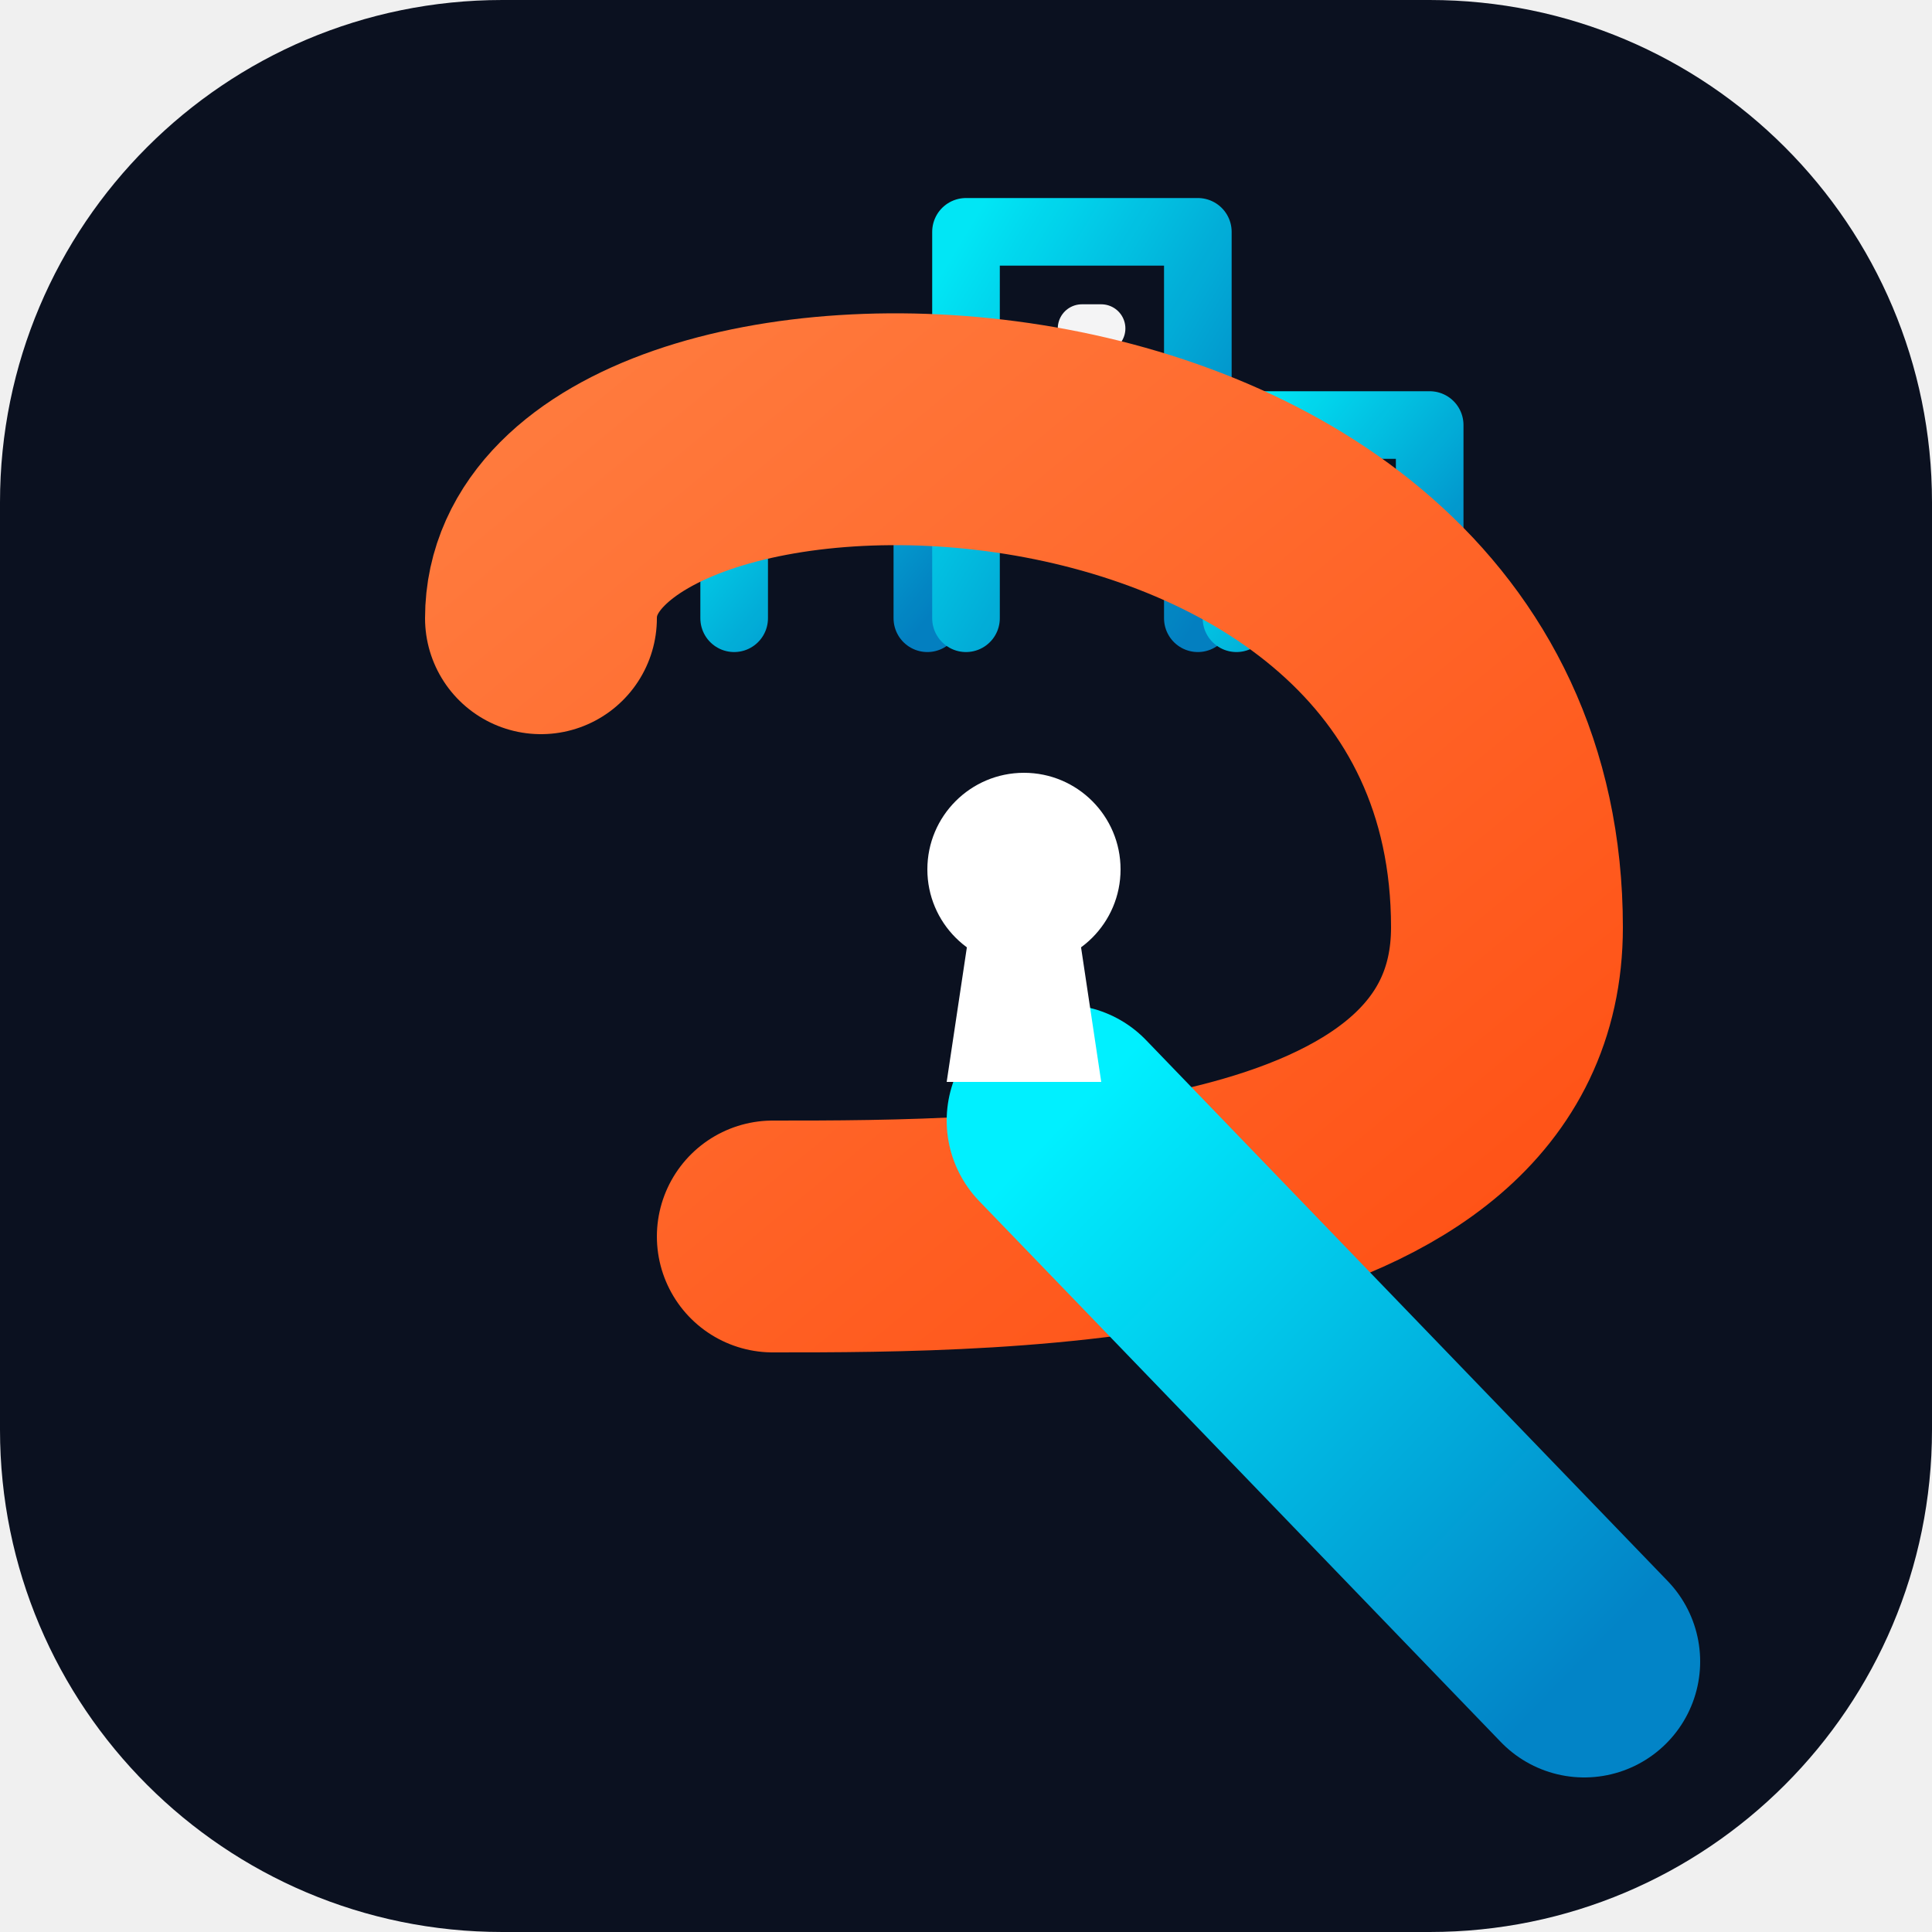
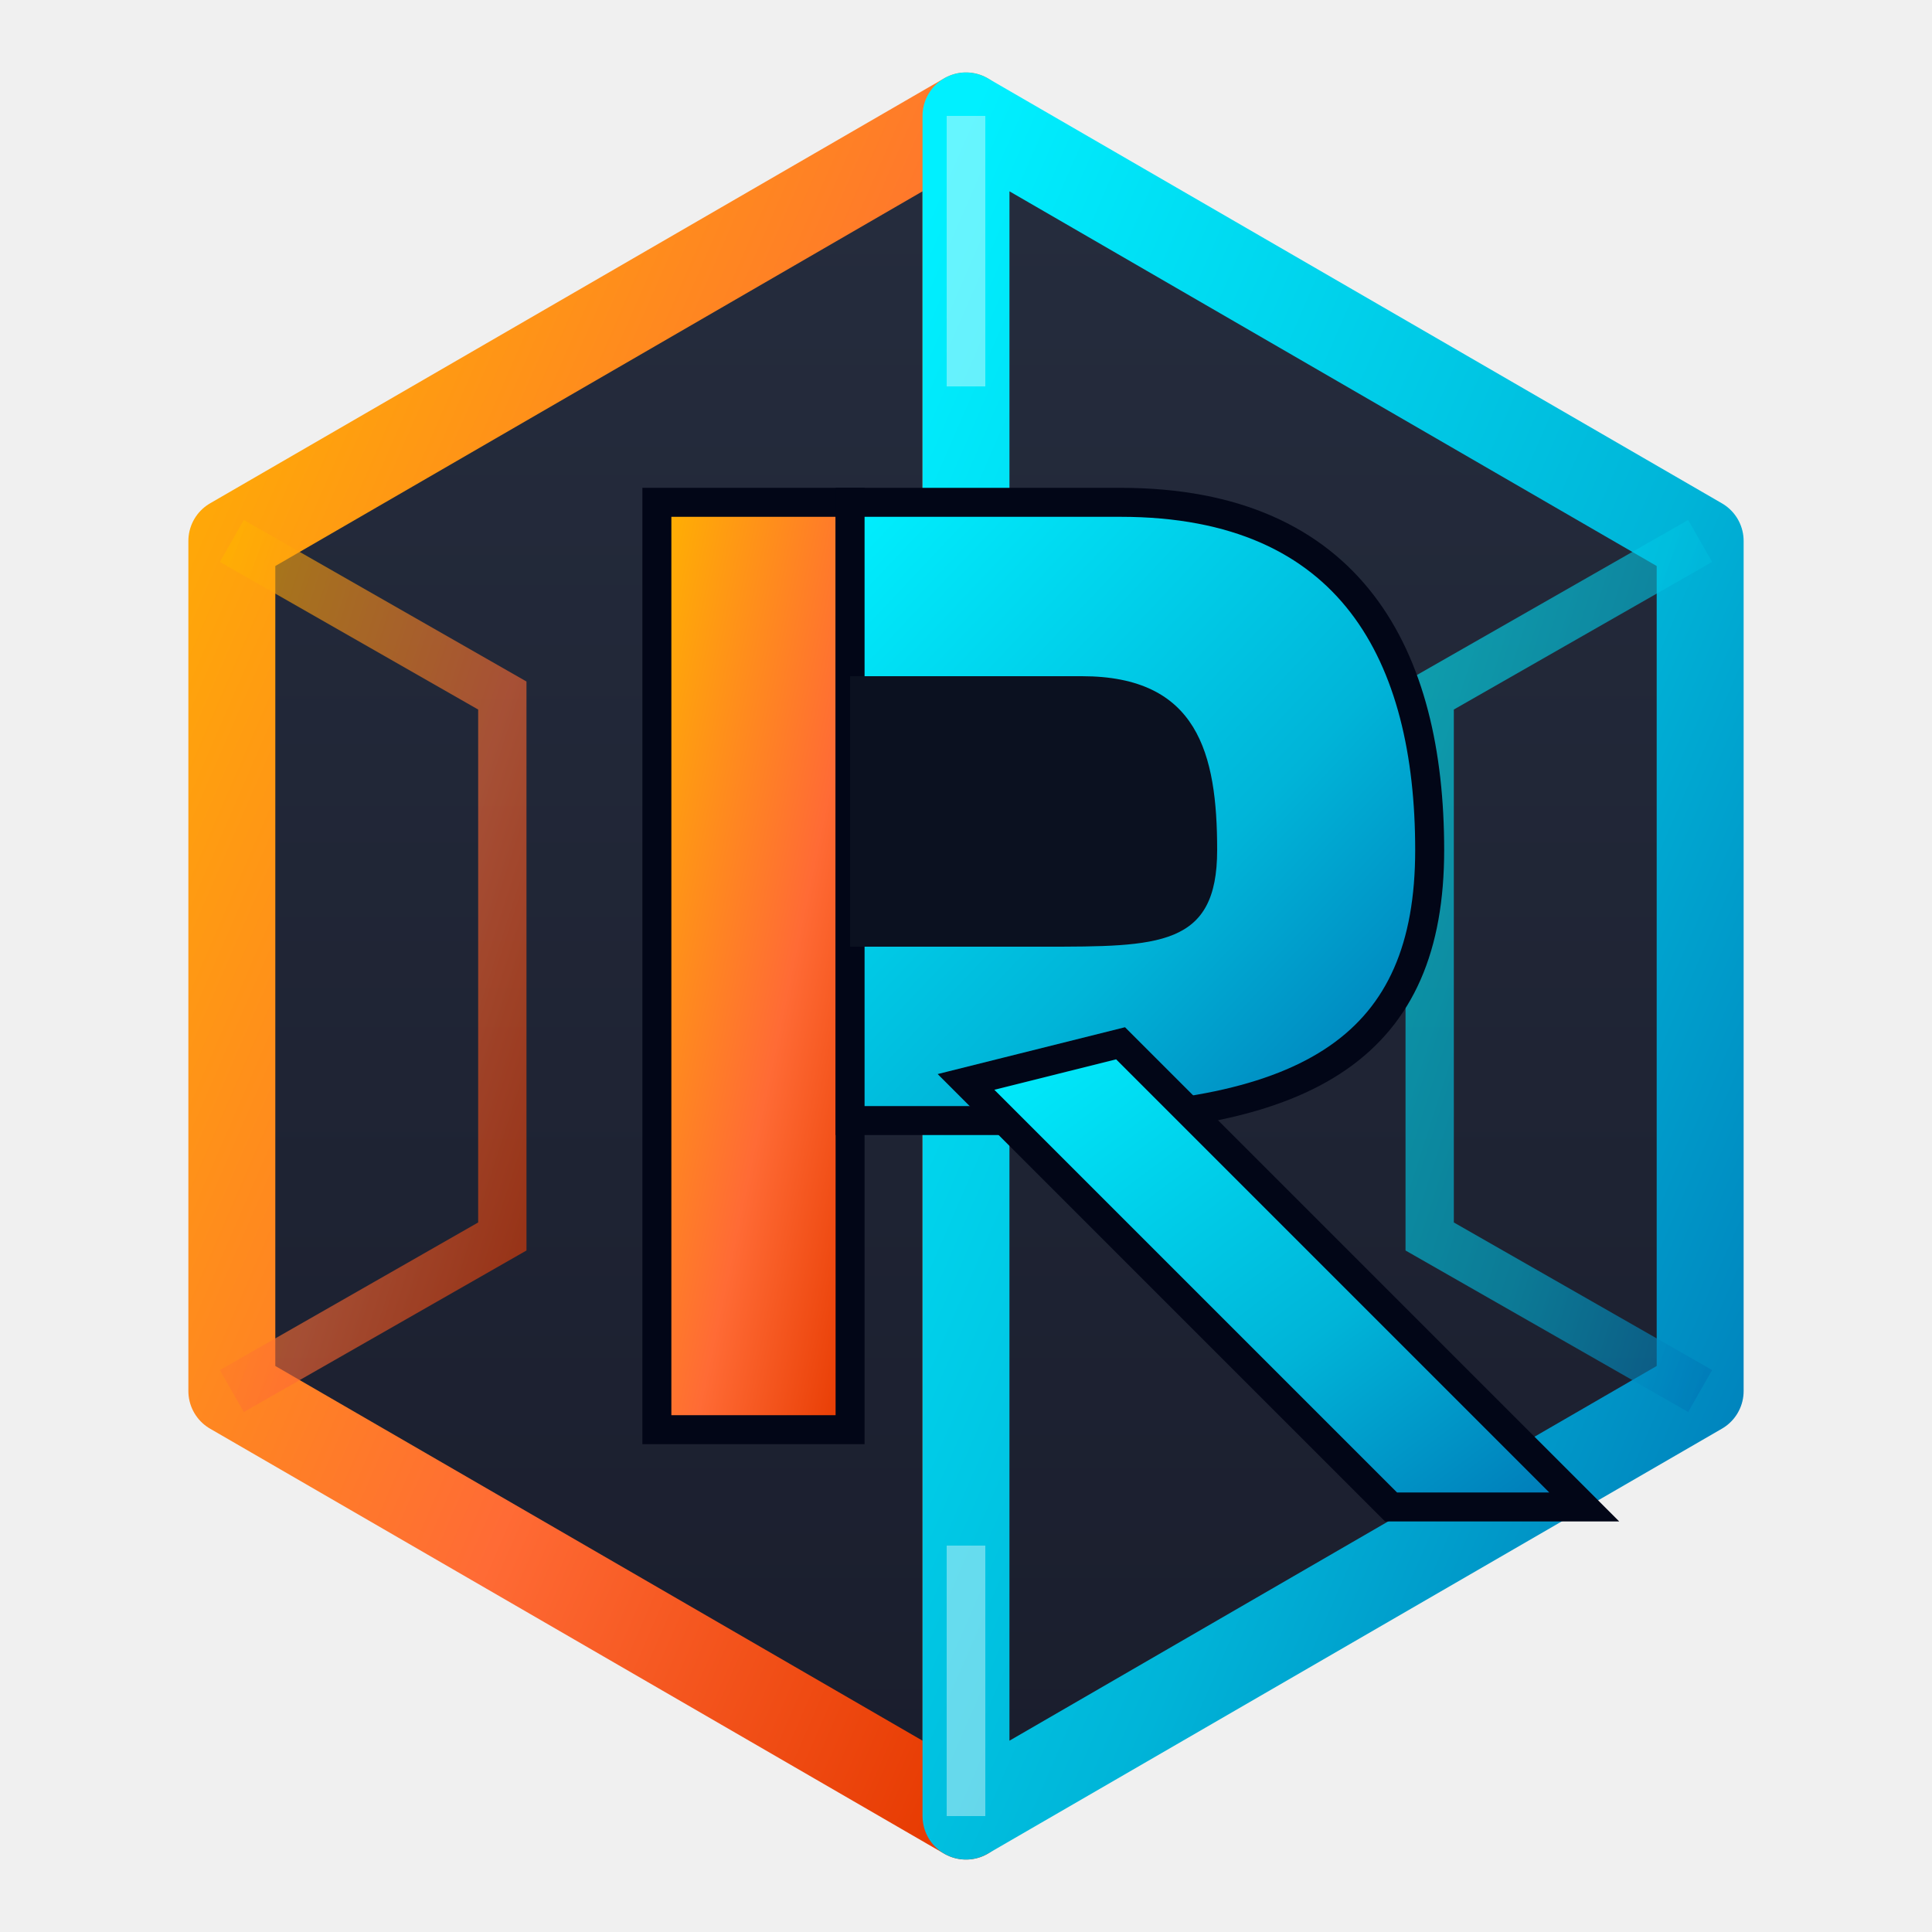
- <svg xmlns="http://www.w3.org/2000/svg" viewBox="0 0 100 100">
+ <svg xmlns="http://www.w3.org/2000/svg" viewBox="0 0 100 100" width="100%" height="100%">
  <defs>
-     <linearGradient id="favP" x1="0%" y1="0%" x2="100%" y2="100%">
-       <stop offset="0%" stop-color="#FF7A3D" />
-       <stop offset="100%" stop-color="#FF5216" />
+     <linearGradient id="hexOrange" x1="0%" y1="0%" x2="100%" y2="100%">
+       <stop offset="0%" stop-color="#FFB300" />
+       <stop offset="60%" stop-color="#FF6B35" />
+       <stop offset="100%" stop-color="#E63900" />
    </linearGradient>
-     <linearGradient id="favC" x1="0%" y1="0%" x2="100%" y2="100%">
+     <linearGradient id="hexCyan" x1="0%" y1="0%" x2="100%" y2="100%">
      <stop offset="0%" stop-color="#00F0FF" />
-       <stop offset="100%" stop-color="#0284C7" />
+       <stop offset="60%" stop-color="#00B4D8" />
+       <stop offset="100%" stop-color="#0077B6" />
+     </linearGradient>
+     <linearGradient id="hexDarkFacet" x1="0%" y1="0%" x2="0%" y2="100%">
+       <stop offset="0%" stop-color="#0F172A" stop-opacity="0.9" />
+       <stop offset="100%" stop-color="#020617" stop-opacity="0.9" />
    </linearGradient>
  </defs>
-   <rect width="100" height="100" rx="26" fill="#0B1120" />
-   <g fill="none" stroke="url(#favC)" stroke-width="3.5" stroke-linecap="round" stroke-linejoin="round" opacity="0.95">
-     <path d="M 38 32 L 38 20 L 48 20 L 48 32" />
-     <path d="M 50 32 L 50 12 L 62 12 L 62 32" />
-     <path d="M 56 12 L 56 6" />
-     <path d="M 64 32 L 64 22 L 74 22 L 74 34" />
-     <path d="M 43 24 h 1 M 56 17 h 1 M 56 22 h 1 M 69 26 h 1" stroke="#FFFFFF" stroke-width="2.5" />
-   </g>
-   <path d="M 28 32 L 28 86" stroke="url(#favP)" stroke-width="12" stroke-linecap="round" />
-   <path d="M 28 32 C 28 17, 78 17, 78 48 C 78 64, 52 64, 40 64" fill="none" stroke="url(#favP)" stroke-width="12" stroke-linecap="round" stroke-linejoin="round" />
-   <path d="M 55 58 L 82 86" stroke="url(#favC)" stroke-width="12" stroke-linecap="round" />
-   <circle cx="53" cy="45" r="5" fill="#FFFFFF" />
-   <polygon points="50.5,46 55.5,46 57,56 49,56" fill="#FFFFFF" />
+   <path d="M 50 6 L 12 28 L 12 72 L 50 94 Z" fill="url(#hexDarkFacet)" stroke="url(#hexOrange)" stroke-width="4.5" stroke-linejoin="round" />
+   <path d="M 50 6 L 88 28 L 88 72 L 50 94 Z" fill="url(#hexDarkFacet)" stroke="url(#hexCyan)" stroke-width="4.5" stroke-linejoin="round" />
+   <path d="M 12 28 L 26 36 L 26 64 L 12 72" fill="none" stroke="url(#hexOrange)" stroke-width="2.5" opacity="0.6" />
+   <path d="M 88 28 L 74 36 L 74 64 L 88 72" fill="none" stroke="url(#hexCyan)" stroke-width="2.5" opacity="0.6" />
+   <path d="M 50 6 L 50 20 M 50 80 L 50 94" stroke="#FFFFFF" stroke-width="2" opacity="0.4" />
+   <path d="M 34 26 L 34 74 L 44 74 L 44 26 Z" fill="url(#hexOrange)" stroke="#020617" stroke-width="1.5" />
+   <path d="M 44 26 L 58 26 C 70 26, 74 34, 74 44 C 74 54, 68 58, 54 58 L 44 58 Z" fill="url(#hexCyan)" stroke="#020617" stroke-width="1.5" />
+   <path d="M 44 35 L 56 35 C 62 35, 63 39, 63 44 C 63 49, 60 49, 54 49 L 44 49 Z" fill="#0B1120" />
+   <path d="M 50 56 L 72 78 L 82 78 L 58 54 Z" fill="url(#hexCyan)" stroke="#020617" stroke-width="1.5" />
</svg>
